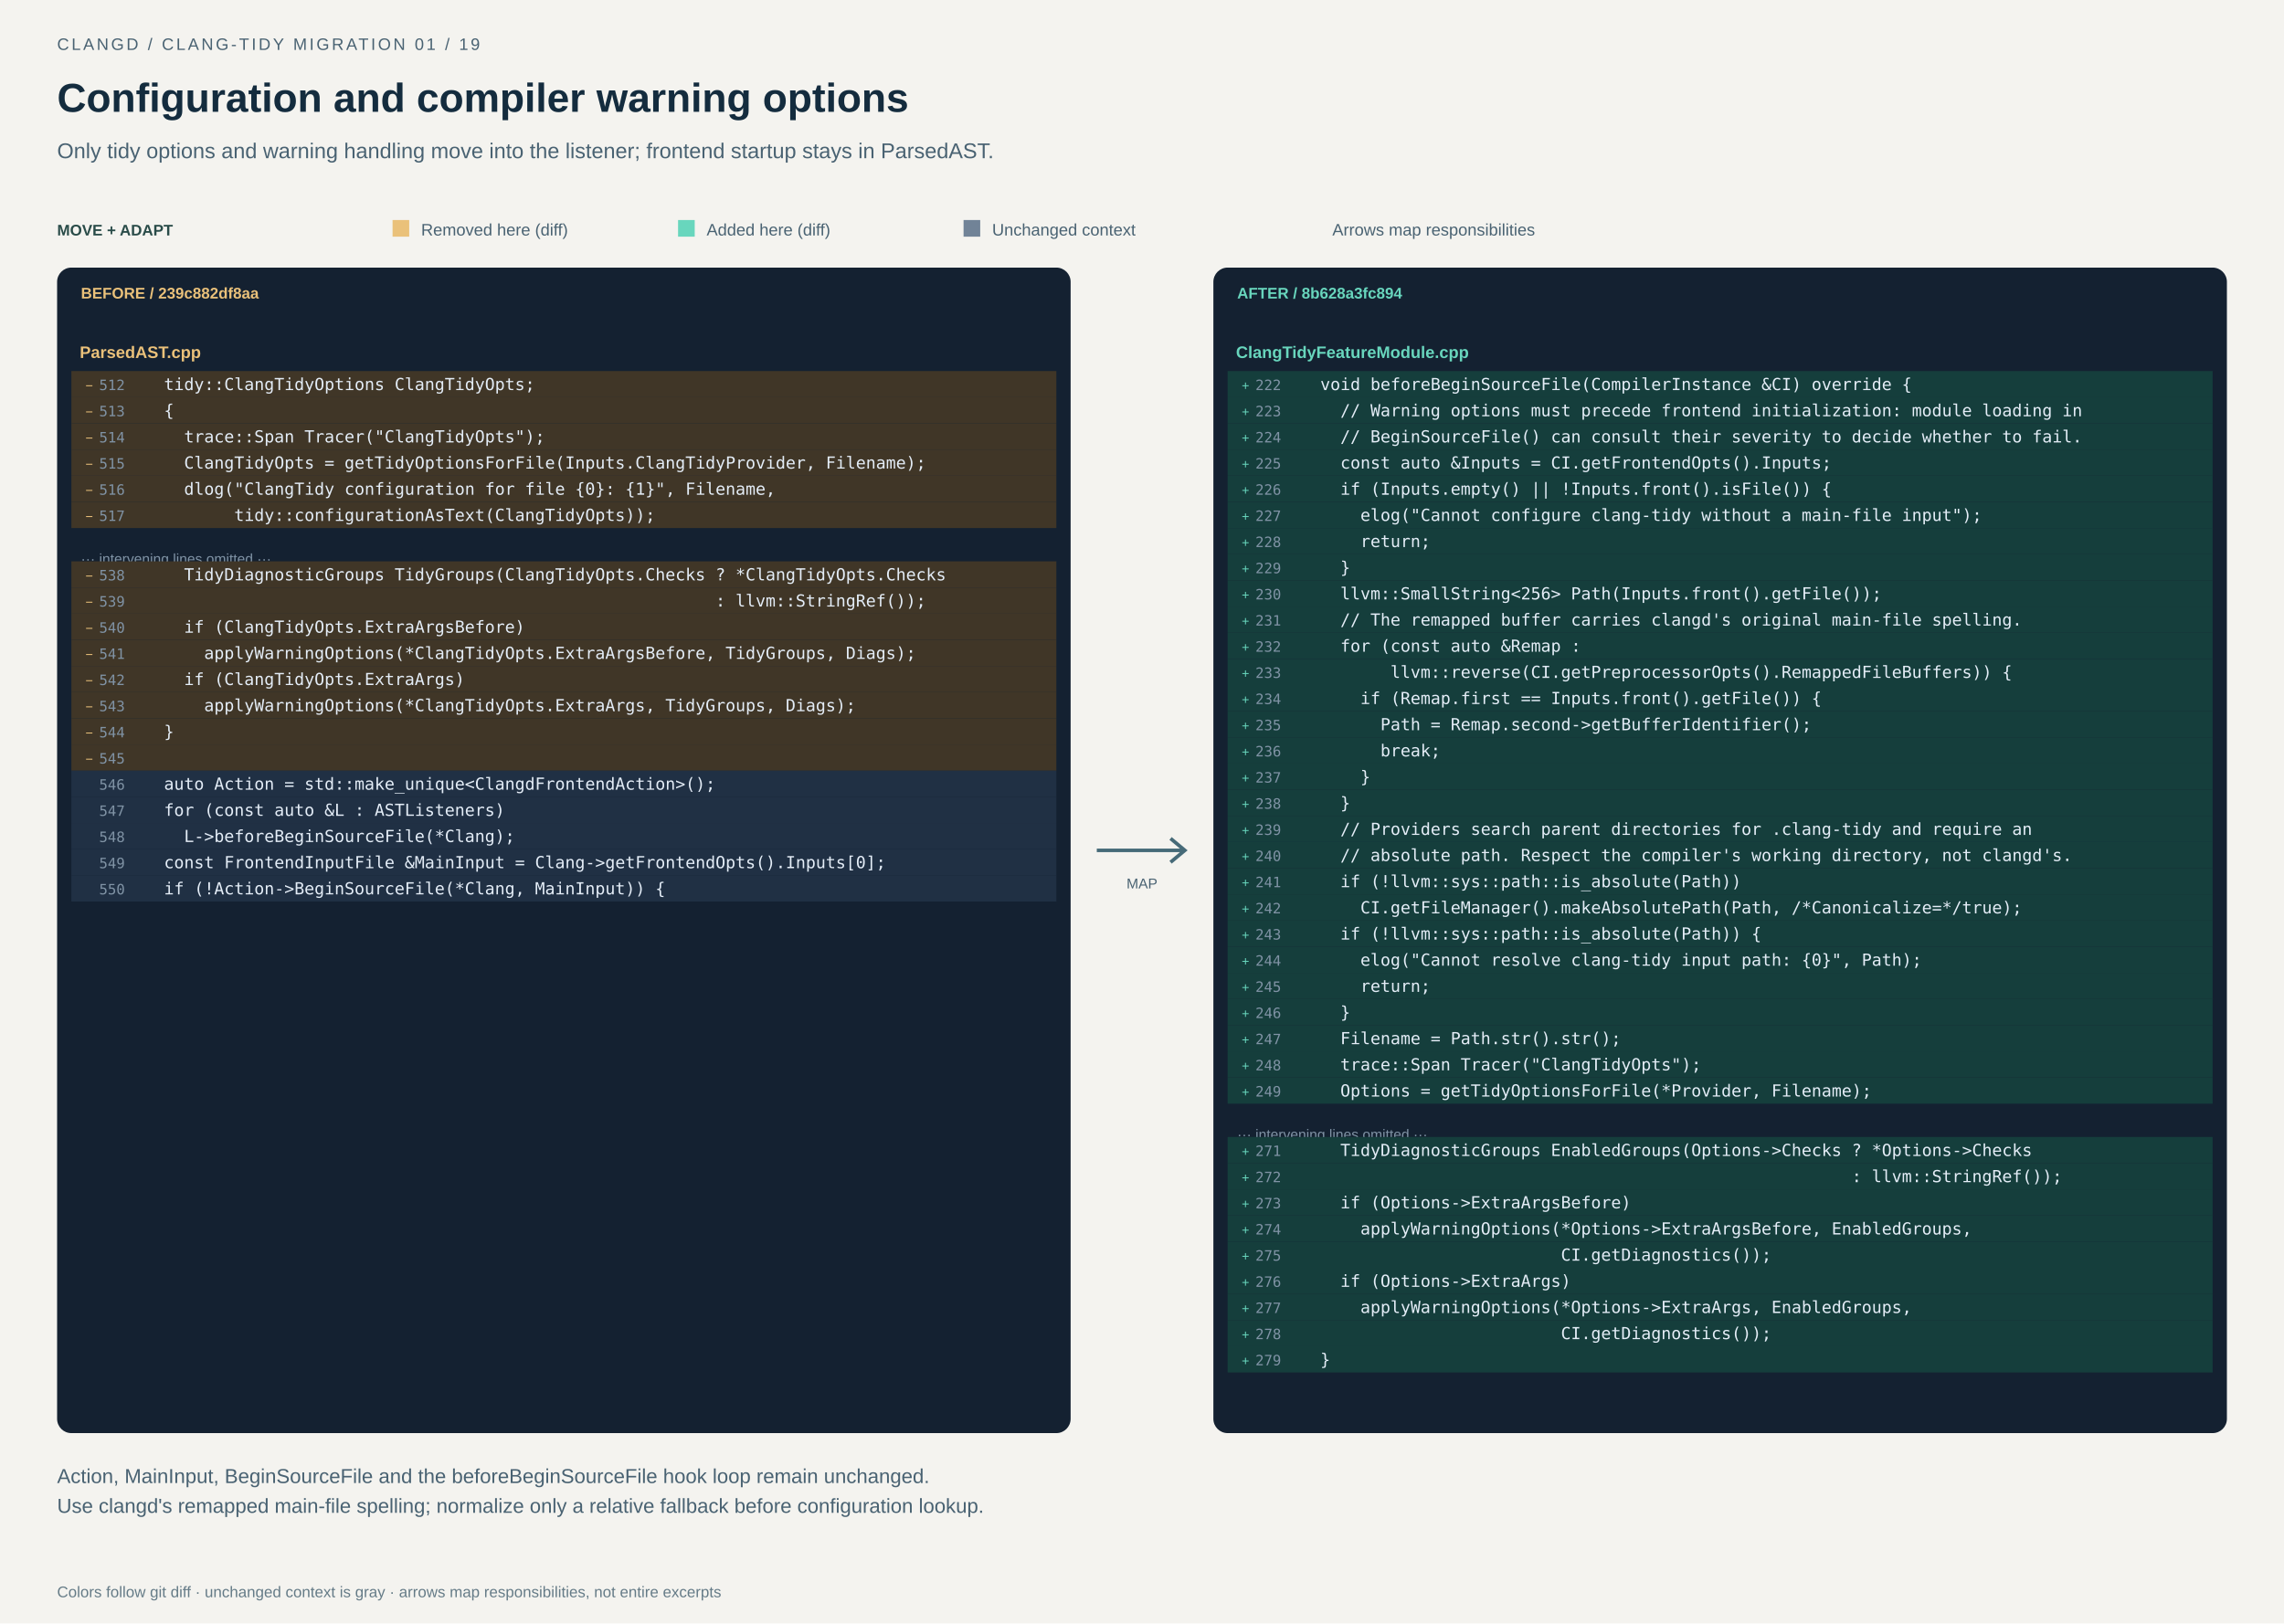
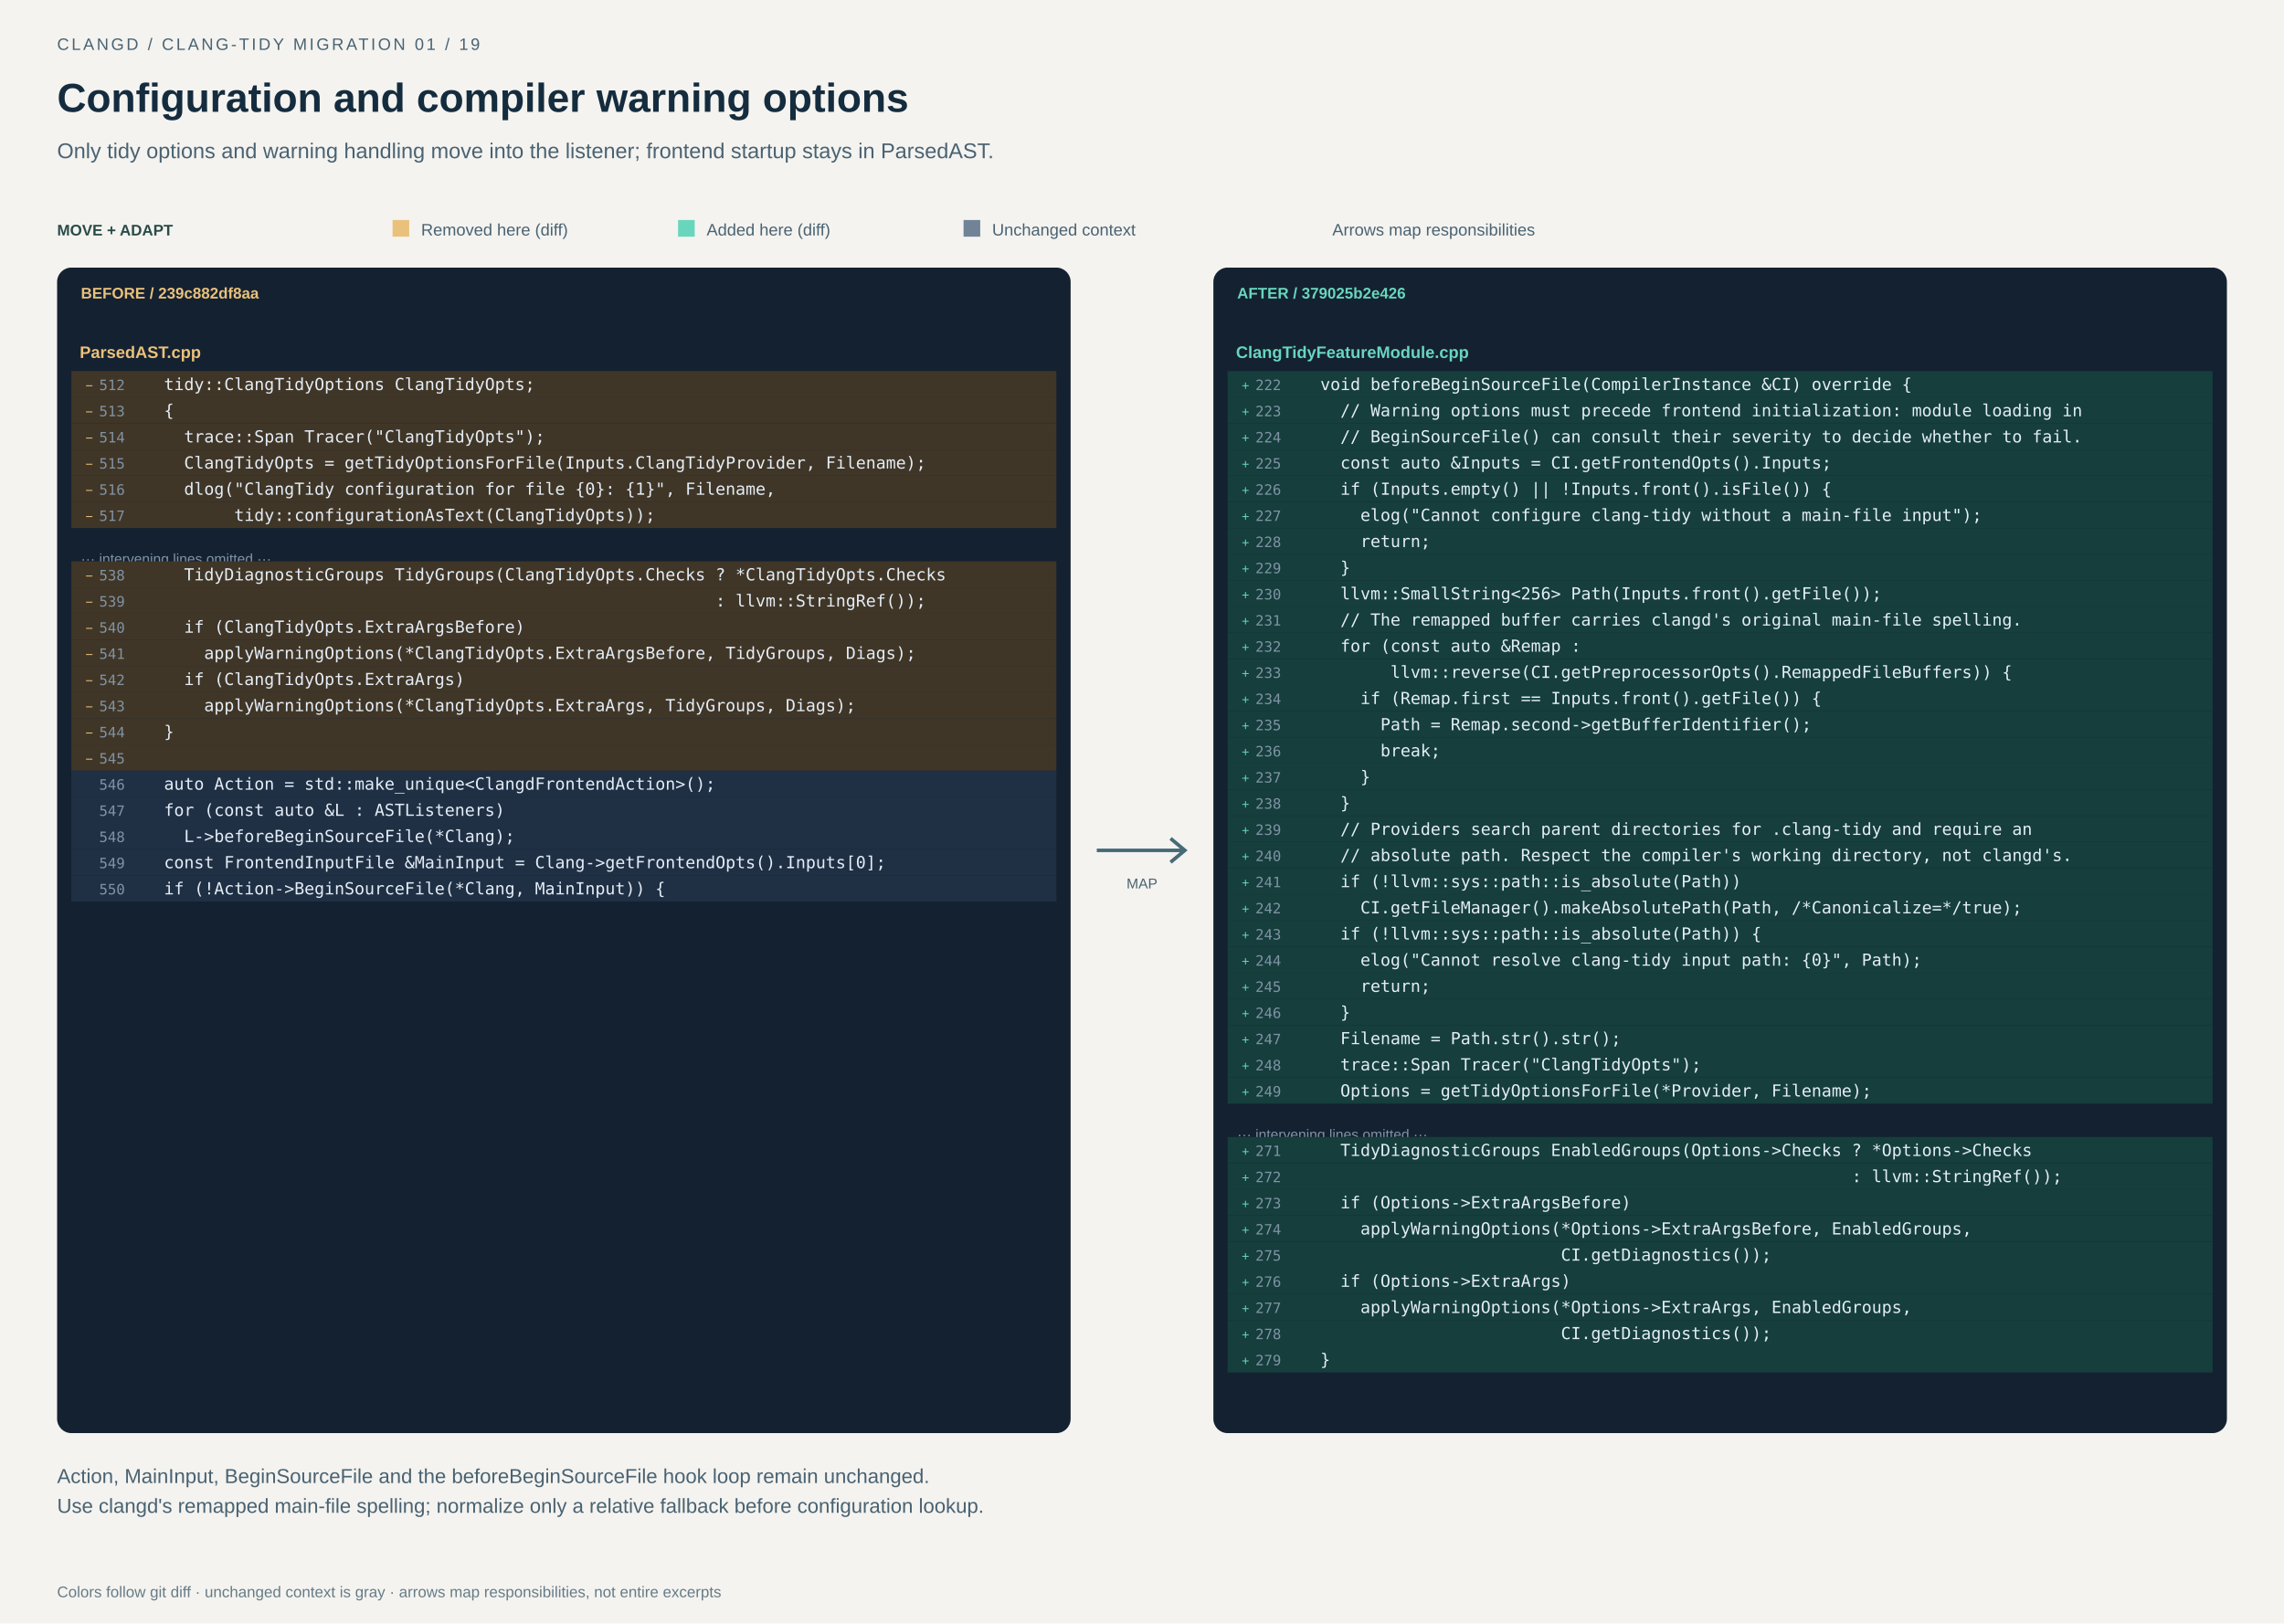
<svg xmlns="http://www.w3.org/2000/svg" width="1920" height="1365" viewBox="0 0 1920 1365">
  <rect width="1920" height="1365" fill="#f4f3ef" />
  <text x="48" y="42" font-family="Arial,Helvetica,sans-serif" font-size="16" fill="#496272" letter-spacing="2" style="font-size:14px">CLANGD / CLANG-TIDY MIGRATION     01 / 19</text>
  <text x="48" y="94" font-family="Arial,Helvetica,sans-serif" font-size="16" fill="#496272" font-weight="700" style="fill:#142c3e;font-size:34px">Configuration and compiler warning options</text>
  <text x="48" y="133" font-family="Arial,Helvetica,sans-serif" font-size="16" fill="#496272" style="font-size:18px">Only tidy options and warning handling move into the listener; frontend startup stays in ParsedAST.</text>
  <text x="48" y="198" font-family="Arial,Helvetica,sans-serif" font-size="16" fill="#496272" font-weight="700" style="fill:#294b48;font-size:13px">MOVE + ADAPT</text>
  <rect x="330" y="185" width="14" height="14" fill="#eac17a" />
  <text x="354" y="198" font-family="Arial,Helvetica,sans-serif" font-size="16" fill="#496272" style="font-size:14px">Removed here (diff)</text>
  <rect x="570" y="185" width="14" height="14" fill="#68d6bd" />
  <text x="594" y="198" font-family="Arial,Helvetica,sans-serif" font-size="16" fill="#496272" style="font-size:14px">Added here (diff)</text>
  <rect x="810" y="185" width="14" height="14" fill="#718397" />
  <text x="834" y="198" font-family="Arial,Helvetica,sans-serif" font-size="16" fill="#496272" style="font-size:14px">Unchanged context</text>
  <text x="1120" y="198" font-family="Arial,Helvetica,sans-serif" font-size="16" fill="#496272" style="font-size:14px">Arrows map responsibilities</text>
  <rect x="48" y="225" width="852" height="980" rx="12" fill="#142131" />
  <text x="68" y="251" font-family="Arial,Helvetica,sans-serif" font-size="16" fill="#496272" style="fill:#eac17a;font-size:13px" font-weight="700">BEFORE / 239c882df8aa</text>
  <a href="https://github.com/ArcsinX/llvm-project/blob/239c882df8aa5e256256843090984ee90b43e835/clang-tools-extra/clangd/ParsedAST.cpp#L512">
    <text x="67" y="301" font-family="Arial,Helvetica,sans-serif" font-size="16" fill="#496272" font-weight="600" style="fill:#eac17a;font-size:14px">ParsedAST.cpp</text>
  </a>
  <rect x="60" y="312" width="828" height="22" fill="#403627" />
  <text x="75" y="328" font-family="Arial,Helvetica,sans-serif" font-size="11" fill="#eac17a" text-anchor="middle">−</text>
  <text x="105" y="328" text-anchor="end" font-family="Menlo,Consolas,monospace" font-size="12" fill="#8093a5">512</text>
  <text x="121" y="328" xml:space="preserve" font-family="Menlo,Consolas,monospace" font-size="14" fill="#e4edf7">  tidy::ClangTidyOptions ClangTidyOpts;</text>
  <rect x="60" y="334" width="828" height="22" fill="#403627" />
  <text x="75" y="350" font-family="Arial,Helvetica,sans-serif" font-size="11" fill="#eac17a" text-anchor="middle">−</text>
  <text x="105" y="350" text-anchor="end" font-family="Menlo,Consolas,monospace" font-size="12" fill="#8093a5">513</text>
  <text x="121" y="350" xml:space="preserve" font-family="Menlo,Consolas,monospace" font-size="14" fill="#e4edf7">  {</text>
  <rect x="60" y="356" width="828" height="22" fill="#403627" />
  <text x="75" y="372" font-family="Arial,Helvetica,sans-serif" font-size="11" fill="#eac17a" text-anchor="middle">−</text>
  <text x="105" y="372" text-anchor="end" font-family="Menlo,Consolas,monospace" font-size="12" fill="#8093a5">514</text>
  <text x="121" y="372" xml:space="preserve" font-family="Menlo,Consolas,monospace" font-size="14" fill="#e4edf7">    trace::Span Tracer("ClangTidyOpts");</text>
  <rect x="60" y="378" width="828" height="22" fill="#403627" />
  <text x="75" y="394" font-family="Arial,Helvetica,sans-serif" font-size="11" fill="#eac17a" text-anchor="middle">−</text>
  <text x="105" y="394" text-anchor="end" font-family="Menlo,Consolas,monospace" font-size="12" fill="#8093a5">515</text>
  <text x="121" y="394" xml:space="preserve" font-family="Menlo,Consolas,monospace" font-size="14" fill="#e4edf7">    ClangTidyOpts = getTidyOptionsForFile(Inputs.ClangTidyProvider, Filename);</text>
  <rect x="60" y="400" width="828" height="22" fill="#403627" />
  <text x="75" y="416" font-family="Arial,Helvetica,sans-serif" font-size="11" fill="#eac17a" text-anchor="middle">−</text>
  <text x="105" y="416" text-anchor="end" font-family="Menlo,Consolas,monospace" font-size="12" fill="#8093a5">516</text>
  <text x="121" y="416" xml:space="preserve" font-family="Menlo,Consolas,monospace" font-size="14" fill="#e4edf7">    dlog("ClangTidy configuration for file {0}: {1}", Filename,</text>
  <rect x="60" y="422" width="828" height="22" fill="#403627" />
  <text x="75" y="438" font-family="Arial,Helvetica,sans-serif" font-size="11" fill="#eac17a" text-anchor="middle">−</text>
  <text x="105" y="438" text-anchor="end" font-family="Menlo,Consolas,monospace" font-size="12" fill="#8093a5">517</text>
  <text x="121" y="438" xml:space="preserve" font-family="Menlo,Consolas,monospace" font-size="14" fill="#e4edf7">         tidy::configurationAsText(ClangTidyOpts));</text>
  <text x="68" y="474" font-family="Arial,Helvetica,sans-serif" font-size="16" fill="#496272" style="fill:#8093a5;font-size:12px">··· intervening lines omitted ···</text>
  <rect x="60" y="472" width="828" height="22" fill="#403627" />
  <text x="75" y="488" font-family="Arial,Helvetica,sans-serif" font-size="11" fill="#eac17a" text-anchor="middle">−</text>
  <text x="105" y="488" text-anchor="end" font-family="Menlo,Consolas,monospace" font-size="12" fill="#8093a5">538</text>
  <text x="121" y="488" xml:space="preserve" font-family="Menlo,Consolas,monospace" font-size="14" fill="#e4edf7">    TidyDiagnosticGroups TidyGroups(ClangTidyOpts.Checks ? *ClangTidyOpts.Checks</text>
  <rect x="60" y="494" width="828" height="22" fill="#403627" />
  <text x="75" y="510" font-family="Arial,Helvetica,sans-serif" font-size="11" fill="#eac17a" text-anchor="middle">−</text>
  <text x="105" y="510" text-anchor="end" font-family="Menlo,Consolas,monospace" font-size="12" fill="#8093a5">539</text>
  <text x="121" y="510" xml:space="preserve" font-family="Menlo,Consolas,monospace" font-size="14" fill="#e4edf7">                                                         : llvm::StringRef());</text>
  <rect x="60" y="516" width="828" height="22" fill="#403627" />
  <text x="75" y="532" font-family="Arial,Helvetica,sans-serif" font-size="11" fill="#eac17a" text-anchor="middle">−</text>
  <text x="105" y="532" text-anchor="end" font-family="Menlo,Consolas,monospace" font-size="12" fill="#8093a5">540</text>
  <text x="121" y="532" xml:space="preserve" font-family="Menlo,Consolas,monospace" font-size="14" fill="#e4edf7">    if (ClangTidyOpts.ExtraArgsBefore)</text>
  <rect x="60" y="538" width="828" height="22" fill="#403627" />
  <text x="75" y="554" font-family="Arial,Helvetica,sans-serif" font-size="11" fill="#eac17a" text-anchor="middle">−</text>
  <text x="105" y="554" text-anchor="end" font-family="Menlo,Consolas,monospace" font-size="12" fill="#8093a5">541</text>
  <text x="121" y="554" xml:space="preserve" font-family="Menlo,Consolas,monospace" font-size="14" fill="#e4edf7">      applyWarningOptions(*ClangTidyOpts.ExtraArgsBefore, TidyGroups, Diags);</text>
  <rect x="60" y="560" width="828" height="22" fill="#403627" />
  <text x="75" y="576" font-family="Arial,Helvetica,sans-serif" font-size="11" fill="#eac17a" text-anchor="middle">−</text>
  <text x="105" y="576" text-anchor="end" font-family="Menlo,Consolas,monospace" font-size="12" fill="#8093a5">542</text>
  <text x="121" y="576" xml:space="preserve" font-family="Menlo,Consolas,monospace" font-size="14" fill="#e4edf7">    if (ClangTidyOpts.ExtraArgs)</text>
  <rect x="60" y="582" width="828" height="22" fill="#403627" />
  <text x="75" y="598" font-family="Arial,Helvetica,sans-serif" font-size="11" fill="#eac17a" text-anchor="middle">−</text>
  <text x="105" y="598" text-anchor="end" font-family="Menlo,Consolas,monospace" font-size="12" fill="#8093a5">543</text>
  <text x="121" y="598" xml:space="preserve" font-family="Menlo,Consolas,monospace" font-size="14" fill="#e4edf7">      applyWarningOptions(*ClangTidyOpts.ExtraArgs, TidyGroups, Diags);</text>
  <rect x="60" y="604" width="828" height="22" fill="#403627" />
  <text x="75" y="620" font-family="Arial,Helvetica,sans-serif" font-size="11" fill="#eac17a" text-anchor="middle">−</text>
  <text x="105" y="620" text-anchor="end" font-family="Menlo,Consolas,monospace" font-size="12" fill="#8093a5">544</text>
  <text x="121" y="620" xml:space="preserve" font-family="Menlo,Consolas,monospace" font-size="14" fill="#e4edf7">  }</text>
  <rect x="60" y="626" width="828" height="22" fill="#403627" />
  <text x="75" y="642" font-family="Arial,Helvetica,sans-serif" font-size="11" fill="#eac17a" text-anchor="middle">−</text>
  <text x="105" y="642" text-anchor="end" font-family="Menlo,Consolas,monospace" font-size="12" fill="#8093a5">545</text>
  <text x="121" y="642" xml:space="preserve" font-family="Menlo,Consolas,monospace" font-size="14" fill="#e4edf7" />
  <rect x="60" y="648" width="828" height="22" fill="#203044" />
  <text x="105" y="664" text-anchor="end" font-family="Menlo,Consolas,monospace" font-size="12" fill="#8093a5">546</text>
  <text x="121" y="664" xml:space="preserve" font-family="Menlo,Consolas,monospace" font-size="14" fill="#e4edf7">  auto Action = std::make_unique&lt;ClangdFrontendAction&gt;();</text>
  <rect x="60" y="670" width="828" height="22" fill="#203044" />
  <text x="105" y="686" text-anchor="end" font-family="Menlo,Consolas,monospace" font-size="12" fill="#8093a5">547</text>
  <text x="121" y="686" xml:space="preserve" font-family="Menlo,Consolas,monospace" font-size="14" fill="#e4edf7">  for (const auto &amp;L : ASTListeners)</text>
  <rect x="60" y="692" width="828" height="22" fill="#203044" />
  <text x="105" y="708" text-anchor="end" font-family="Menlo,Consolas,monospace" font-size="12" fill="#8093a5">548</text>
  <text x="121" y="708" xml:space="preserve" font-family="Menlo,Consolas,monospace" font-size="14" fill="#e4edf7">    L-&gt;beforeBeginSourceFile(*Clang);</text>
  <rect x="60" y="714" width="828" height="22" fill="#203044" />
  <text x="105" y="730" text-anchor="end" font-family="Menlo,Consolas,monospace" font-size="12" fill="#8093a5">549</text>
  <text x="121" y="730" xml:space="preserve" font-family="Menlo,Consolas,monospace" font-size="14" fill="#e4edf7">  const FrontendInputFile &amp;MainInput = Clang-&gt;getFrontendOpts().Inputs[0];</text>
  <rect x="60" y="736" width="828" height="22" fill="#203044" />
  <text x="105" y="752" text-anchor="end" font-family="Menlo,Consolas,monospace" font-size="12" fill="#8093a5">550</text>
  <text x="121" y="752" xml:space="preserve" font-family="Menlo,Consolas,monospace" font-size="14" fill="#e4edf7">  if (!Action-&gt;BeginSourceFile(*Clang, MainInput)) {</text>
  <rect x="1020" y="225" width="852" height="980" rx="12" fill="#142131" />
-   <text x="1040" y="251" font-family="Arial,Helvetica,sans-serif" font-size="16" fill="#496272" style="fill:#68d6bd;font-size:13px" font-weight="700">AFTER / 8b628a3fc894</text>
-   <a href="https://github.com/ArcsinX/llvm-project/blob/8b628a3fc894a6b67b3d2c5d9fb6acdb73993a62/clang-tools-extra/clangd/ClangTidyFeatureModule.cpp#L222">
+   <text x="1040" y="251" font-family="Arial,Helvetica,sans-serif" font-size="16" fill="#496272" style="fill:#68d6bd;font-size:13px" font-weight="700">AFTER / 379025b2e426</text>
+   <a href="https://github.com/ArcsinX/llvm-project/blob/379025b2e426594be031e6007c2cff9d84942079/clang-tools-extra/clangd/ClangTidyFeatureModule.cpp#L222">
    <text x="1039" y="301" font-family="Arial,Helvetica,sans-serif" font-size="16" fill="#496272" font-weight="600" style="fill:#68d6bd;font-size:14px">ClangTidyFeatureModule.cpp</text>
  </a>
  <rect x="1032" y="312" width="828" height="22" fill="#153e3c" />
  <text x="1047" y="328" font-family="Arial,Helvetica,sans-serif" font-size="11" fill="#68d6bd" text-anchor="middle">+</text>
  <text x="1077" y="328" text-anchor="end" font-family="Menlo,Consolas,monospace" font-size="12" fill="#8093a5">222</text>
  <text x="1093" y="328" xml:space="preserve" font-family="Menlo,Consolas,monospace" font-size="14" fill="#e4edf7">  void beforeBeginSourceFile(CompilerInstance &amp;CI) override {</text>
  <rect x="1032" y="334" width="828" height="22" fill="#153e3c" />
  <text x="1047" y="350" font-family="Arial,Helvetica,sans-serif" font-size="11" fill="#68d6bd" text-anchor="middle">+</text>
  <text x="1077" y="350" text-anchor="end" font-family="Menlo,Consolas,monospace" font-size="12" fill="#8093a5">223</text>
  <text x="1093" y="350" xml:space="preserve" font-family="Menlo,Consolas,monospace" font-size="14" fill="#e4edf7">    // Warning options must precede frontend initialization: module loading in</text>
  <rect x="1032" y="356" width="828" height="22" fill="#153e3c" />
  <text x="1047" y="372" font-family="Arial,Helvetica,sans-serif" font-size="11" fill="#68d6bd" text-anchor="middle">+</text>
  <text x="1077" y="372" text-anchor="end" font-family="Menlo,Consolas,monospace" font-size="12" fill="#8093a5">224</text>
  <text x="1093" y="372" xml:space="preserve" font-family="Menlo,Consolas,monospace" font-size="14" fill="#e4edf7">    // BeginSourceFile() can consult their severity to decide whether to fail.</text>
  <rect x="1032" y="378" width="828" height="22" fill="#153e3c" />
  <text x="1047" y="394" font-family="Arial,Helvetica,sans-serif" font-size="11" fill="#68d6bd" text-anchor="middle">+</text>
  <text x="1077" y="394" text-anchor="end" font-family="Menlo,Consolas,monospace" font-size="12" fill="#8093a5">225</text>
  <text x="1093" y="394" xml:space="preserve" font-family="Menlo,Consolas,monospace" font-size="14" fill="#e4edf7">    const auto &amp;Inputs = CI.getFrontendOpts().Inputs;</text>
  <rect x="1032" y="400" width="828" height="22" fill="#153e3c" />
  <text x="1047" y="416" font-family="Arial,Helvetica,sans-serif" font-size="11" fill="#68d6bd" text-anchor="middle">+</text>
  <text x="1077" y="416" text-anchor="end" font-family="Menlo,Consolas,monospace" font-size="12" fill="#8093a5">226</text>
  <text x="1093" y="416" xml:space="preserve" font-family="Menlo,Consolas,monospace" font-size="14" fill="#e4edf7">    if (Inputs.empty() || !Inputs.front().isFile()) {</text>
  <rect x="1032" y="422" width="828" height="22" fill="#153e3c" />
  <text x="1047" y="438" font-family="Arial,Helvetica,sans-serif" font-size="11" fill="#68d6bd" text-anchor="middle">+</text>
  <text x="1077" y="438" text-anchor="end" font-family="Menlo,Consolas,monospace" font-size="12" fill="#8093a5">227</text>
  <text x="1093" y="438" xml:space="preserve" font-family="Menlo,Consolas,monospace" font-size="14" fill="#e4edf7">      elog("Cannot configure clang-tidy without a main-file input");</text>
  <rect x="1032" y="444" width="828" height="22" fill="#153e3c" />
  <text x="1047" y="460" font-family="Arial,Helvetica,sans-serif" font-size="11" fill="#68d6bd" text-anchor="middle">+</text>
  <text x="1077" y="460" text-anchor="end" font-family="Menlo,Consolas,monospace" font-size="12" fill="#8093a5">228</text>
  <text x="1093" y="460" xml:space="preserve" font-family="Menlo,Consolas,monospace" font-size="14" fill="#e4edf7">      return;</text>
  <rect x="1032" y="466" width="828" height="22" fill="#153e3c" />
  <text x="1047" y="482" font-family="Arial,Helvetica,sans-serif" font-size="11" fill="#68d6bd" text-anchor="middle">+</text>
  <text x="1077" y="482" text-anchor="end" font-family="Menlo,Consolas,monospace" font-size="12" fill="#8093a5">229</text>
  <text x="1093" y="482" xml:space="preserve" font-family="Menlo,Consolas,monospace" font-size="14" fill="#e4edf7">    }</text>
  <rect x="1032" y="488" width="828" height="22" fill="#153e3c" />
  <text x="1047" y="504" font-family="Arial,Helvetica,sans-serif" font-size="11" fill="#68d6bd" text-anchor="middle">+</text>
  <text x="1077" y="504" text-anchor="end" font-family="Menlo,Consolas,monospace" font-size="12" fill="#8093a5">230</text>
  <text x="1093" y="504" xml:space="preserve" font-family="Menlo,Consolas,monospace" font-size="14" fill="#e4edf7">    llvm::SmallString&lt;256&gt; Path(Inputs.front().getFile());</text>
  <rect x="1032" y="510" width="828" height="22" fill="#153e3c" />
  <text x="1047" y="526" font-family="Arial,Helvetica,sans-serif" font-size="11" fill="#68d6bd" text-anchor="middle">+</text>
  <text x="1077" y="526" text-anchor="end" font-family="Menlo,Consolas,monospace" font-size="12" fill="#8093a5">231</text>
  <text x="1093" y="526" xml:space="preserve" font-family="Menlo,Consolas,monospace" font-size="14" fill="#e4edf7">    // The remapped buffer carries clangd's original main-file spelling.</text>
  <rect x="1032" y="532" width="828" height="22" fill="#153e3c" />
  <text x="1047" y="548" font-family="Arial,Helvetica,sans-serif" font-size="11" fill="#68d6bd" text-anchor="middle">+</text>
  <text x="1077" y="548" text-anchor="end" font-family="Menlo,Consolas,monospace" font-size="12" fill="#8093a5">232</text>
  <text x="1093" y="548" xml:space="preserve" font-family="Menlo,Consolas,monospace" font-size="14" fill="#e4edf7">    for (const auto &amp;Remap :</text>
  <rect x="1032" y="554" width="828" height="22" fill="#153e3c" />
  <text x="1047" y="570" font-family="Arial,Helvetica,sans-serif" font-size="11" fill="#68d6bd" text-anchor="middle">+</text>
  <text x="1077" y="570" text-anchor="end" font-family="Menlo,Consolas,monospace" font-size="12" fill="#8093a5">233</text>
  <text x="1093" y="570" xml:space="preserve" font-family="Menlo,Consolas,monospace" font-size="14" fill="#e4edf7">         llvm::reverse(CI.getPreprocessorOpts().RemappedFileBuffers)) {</text>
  <rect x="1032" y="576" width="828" height="22" fill="#153e3c" />
  <text x="1047" y="592" font-family="Arial,Helvetica,sans-serif" font-size="11" fill="#68d6bd" text-anchor="middle">+</text>
  <text x="1077" y="592" text-anchor="end" font-family="Menlo,Consolas,monospace" font-size="12" fill="#8093a5">234</text>
  <text x="1093" y="592" xml:space="preserve" font-family="Menlo,Consolas,monospace" font-size="14" fill="#e4edf7">      if (Remap.first == Inputs.front().getFile()) {</text>
  <rect x="1032" y="598" width="828" height="22" fill="#153e3c" />
  <text x="1047" y="614" font-family="Arial,Helvetica,sans-serif" font-size="11" fill="#68d6bd" text-anchor="middle">+</text>
  <text x="1077" y="614" text-anchor="end" font-family="Menlo,Consolas,monospace" font-size="12" fill="#8093a5">235</text>
  <text x="1093" y="614" xml:space="preserve" font-family="Menlo,Consolas,monospace" font-size="14" fill="#e4edf7">        Path = Remap.second-&gt;getBufferIdentifier();</text>
  <rect x="1032" y="620" width="828" height="22" fill="#153e3c" />
  <text x="1047" y="636" font-family="Arial,Helvetica,sans-serif" font-size="11" fill="#68d6bd" text-anchor="middle">+</text>
  <text x="1077" y="636" text-anchor="end" font-family="Menlo,Consolas,monospace" font-size="12" fill="#8093a5">236</text>
  <text x="1093" y="636" xml:space="preserve" font-family="Menlo,Consolas,monospace" font-size="14" fill="#e4edf7">        break;</text>
  <rect x="1032" y="642" width="828" height="22" fill="#153e3c" />
  <text x="1047" y="658" font-family="Arial,Helvetica,sans-serif" font-size="11" fill="#68d6bd" text-anchor="middle">+</text>
  <text x="1077" y="658" text-anchor="end" font-family="Menlo,Consolas,monospace" font-size="12" fill="#8093a5">237</text>
  <text x="1093" y="658" xml:space="preserve" font-family="Menlo,Consolas,monospace" font-size="14" fill="#e4edf7">      }</text>
  <rect x="1032" y="664" width="828" height="22" fill="#153e3c" />
  <text x="1047" y="680" font-family="Arial,Helvetica,sans-serif" font-size="11" fill="#68d6bd" text-anchor="middle">+</text>
  <text x="1077" y="680" text-anchor="end" font-family="Menlo,Consolas,monospace" font-size="12" fill="#8093a5">238</text>
  <text x="1093" y="680" xml:space="preserve" font-family="Menlo,Consolas,monospace" font-size="14" fill="#e4edf7">    }</text>
  <rect x="1032" y="686" width="828" height="22" fill="#153e3c" />
  <text x="1047" y="702" font-family="Arial,Helvetica,sans-serif" font-size="11" fill="#68d6bd" text-anchor="middle">+</text>
  <text x="1077" y="702" text-anchor="end" font-family="Menlo,Consolas,monospace" font-size="12" fill="#8093a5">239</text>
  <text x="1093" y="702" xml:space="preserve" font-family="Menlo,Consolas,monospace" font-size="14" fill="#e4edf7">    // Providers search parent directories for .clang-tidy and require an</text>
  <rect x="1032" y="708" width="828" height="22" fill="#153e3c" />
  <text x="1047" y="724" font-family="Arial,Helvetica,sans-serif" font-size="11" fill="#68d6bd" text-anchor="middle">+</text>
  <text x="1077" y="724" text-anchor="end" font-family="Menlo,Consolas,monospace" font-size="12" fill="#8093a5">240</text>
  <text x="1093" y="724" xml:space="preserve" font-family="Menlo,Consolas,monospace" font-size="14" fill="#e4edf7">    // absolute path. Respect the compiler's working directory, not clangd's.</text>
  <rect x="1032" y="730" width="828" height="22" fill="#153e3c" />
  <text x="1047" y="746" font-family="Arial,Helvetica,sans-serif" font-size="11" fill="#68d6bd" text-anchor="middle">+</text>
  <text x="1077" y="746" text-anchor="end" font-family="Menlo,Consolas,monospace" font-size="12" fill="#8093a5">241</text>
  <text x="1093" y="746" xml:space="preserve" font-family="Menlo,Consolas,monospace" font-size="14" fill="#e4edf7">    if (!llvm::sys::path::is_absolute(Path))</text>
  <rect x="1032" y="752" width="828" height="22" fill="#153e3c" />
  <text x="1047" y="768" font-family="Arial,Helvetica,sans-serif" font-size="11" fill="#68d6bd" text-anchor="middle">+</text>
  <text x="1077" y="768" text-anchor="end" font-family="Menlo,Consolas,monospace" font-size="12" fill="#8093a5">242</text>
  <text x="1093" y="768" xml:space="preserve" font-family="Menlo,Consolas,monospace" font-size="14" fill="#e4edf7">      CI.getFileManager().makeAbsolutePath(Path, /*Canonicalize=*/true);</text>
  <rect x="1032" y="774" width="828" height="22" fill="#153e3c" />
  <text x="1047" y="790" font-family="Arial,Helvetica,sans-serif" font-size="11" fill="#68d6bd" text-anchor="middle">+</text>
  <text x="1077" y="790" text-anchor="end" font-family="Menlo,Consolas,monospace" font-size="12" fill="#8093a5">243</text>
  <text x="1093" y="790" xml:space="preserve" font-family="Menlo,Consolas,monospace" font-size="14" fill="#e4edf7">    if (!llvm::sys::path::is_absolute(Path)) {</text>
  <rect x="1032" y="796" width="828" height="22" fill="#153e3c" />
  <text x="1047" y="812" font-family="Arial,Helvetica,sans-serif" font-size="11" fill="#68d6bd" text-anchor="middle">+</text>
  <text x="1077" y="812" text-anchor="end" font-family="Menlo,Consolas,monospace" font-size="12" fill="#8093a5">244</text>
  <text x="1093" y="812" xml:space="preserve" font-family="Menlo,Consolas,monospace" font-size="14" fill="#e4edf7">      elog("Cannot resolve clang-tidy input path: {0}", Path);</text>
  <rect x="1032" y="818" width="828" height="22" fill="#153e3c" />
  <text x="1047" y="834" font-family="Arial,Helvetica,sans-serif" font-size="11" fill="#68d6bd" text-anchor="middle">+</text>
  <text x="1077" y="834" text-anchor="end" font-family="Menlo,Consolas,monospace" font-size="12" fill="#8093a5">245</text>
  <text x="1093" y="834" xml:space="preserve" font-family="Menlo,Consolas,monospace" font-size="14" fill="#e4edf7">      return;</text>
  <rect x="1032" y="840" width="828" height="22" fill="#153e3c" />
  <text x="1047" y="856" font-family="Arial,Helvetica,sans-serif" font-size="11" fill="#68d6bd" text-anchor="middle">+</text>
  <text x="1077" y="856" text-anchor="end" font-family="Menlo,Consolas,monospace" font-size="12" fill="#8093a5">246</text>
  <text x="1093" y="856" xml:space="preserve" font-family="Menlo,Consolas,monospace" font-size="14" fill="#e4edf7">    }</text>
  <rect x="1032" y="862" width="828" height="22" fill="#153e3c" />
  <text x="1047" y="878" font-family="Arial,Helvetica,sans-serif" font-size="11" fill="#68d6bd" text-anchor="middle">+</text>
  <text x="1077" y="878" text-anchor="end" font-family="Menlo,Consolas,monospace" font-size="12" fill="#8093a5">247</text>
  <text x="1093" y="878" xml:space="preserve" font-family="Menlo,Consolas,monospace" font-size="14" fill="#e4edf7">    Filename = Path.str().str();</text>
  <rect x="1032" y="884" width="828" height="22" fill="#153e3c" />
  <text x="1047" y="900" font-family="Arial,Helvetica,sans-serif" font-size="11" fill="#68d6bd" text-anchor="middle">+</text>
  <text x="1077" y="900" text-anchor="end" font-family="Menlo,Consolas,monospace" font-size="12" fill="#8093a5">248</text>
  <text x="1093" y="900" xml:space="preserve" font-family="Menlo,Consolas,monospace" font-size="14" fill="#e4edf7">    trace::Span Tracer("ClangTidyOpts");</text>
  <rect x="1032" y="906" width="828" height="22" fill="#153e3c" />
  <text x="1047" y="922" font-family="Arial,Helvetica,sans-serif" font-size="11" fill="#68d6bd" text-anchor="middle">+</text>
  <text x="1077" y="922" text-anchor="end" font-family="Menlo,Consolas,monospace" font-size="12" fill="#8093a5">249</text>
  <text x="1093" y="922" xml:space="preserve" font-family="Menlo,Consolas,monospace" font-size="14" fill="#e4edf7">    Options = getTidyOptionsForFile(*Provider, Filename);</text>
  <text x="1040" y="958" font-family="Arial,Helvetica,sans-serif" font-size="16" fill="#496272" style="fill:#8093a5;font-size:12px">··· intervening lines omitted ···</text>
  <rect x="1032" y="956" width="828" height="22" fill="#153e3c" />
  <text x="1047" y="972" font-family="Arial,Helvetica,sans-serif" font-size="11" fill="#68d6bd" text-anchor="middle">+</text>
  <text x="1077" y="972" text-anchor="end" font-family="Menlo,Consolas,monospace" font-size="12" fill="#8093a5">271</text>
  <text x="1093" y="972" xml:space="preserve" font-family="Menlo,Consolas,monospace" font-size="14" fill="#e4edf7">    TidyDiagnosticGroups EnabledGroups(Options-&gt;Checks ? *Options-&gt;Checks</text>
  <rect x="1032" y="978" width="828" height="22" fill="#153e3c" />
  <text x="1047" y="994" font-family="Arial,Helvetica,sans-serif" font-size="11" fill="#68d6bd" text-anchor="middle">+</text>
  <text x="1077" y="994" text-anchor="end" font-family="Menlo,Consolas,monospace" font-size="12" fill="#8093a5">272</text>
  <text x="1093" y="994" xml:space="preserve" font-family="Menlo,Consolas,monospace" font-size="14" fill="#e4edf7">                                                       : llvm::StringRef());</text>
  <rect x="1032" y="1000" width="828" height="22" fill="#153e3c" />
  <text x="1047" y="1016" font-family="Arial,Helvetica,sans-serif" font-size="11" fill="#68d6bd" text-anchor="middle">+</text>
  <text x="1077" y="1016" text-anchor="end" font-family="Menlo,Consolas,monospace" font-size="12" fill="#8093a5">273</text>
  <text x="1093" y="1016" xml:space="preserve" font-family="Menlo,Consolas,monospace" font-size="14" fill="#e4edf7">    if (Options-&gt;ExtraArgsBefore)</text>
  <rect x="1032" y="1022" width="828" height="22" fill="#153e3c" />
  <text x="1047" y="1038" font-family="Arial,Helvetica,sans-serif" font-size="11" fill="#68d6bd" text-anchor="middle">+</text>
  <text x="1077" y="1038" text-anchor="end" font-family="Menlo,Consolas,monospace" font-size="12" fill="#8093a5">274</text>
  <text x="1093" y="1038" xml:space="preserve" font-family="Menlo,Consolas,monospace" font-size="14" fill="#e4edf7">      applyWarningOptions(*Options-&gt;ExtraArgsBefore, EnabledGroups,</text>
  <rect x="1032" y="1044" width="828" height="22" fill="#153e3c" />
  <text x="1047" y="1060" font-family="Arial,Helvetica,sans-serif" font-size="11" fill="#68d6bd" text-anchor="middle">+</text>
  <text x="1077" y="1060" text-anchor="end" font-family="Menlo,Consolas,monospace" font-size="12" fill="#8093a5">275</text>
  <text x="1093" y="1060" xml:space="preserve" font-family="Menlo,Consolas,monospace" font-size="14" fill="#e4edf7">                          CI.getDiagnostics());</text>
  <rect x="1032" y="1066" width="828" height="22" fill="#153e3c" />
  <text x="1047" y="1082" font-family="Arial,Helvetica,sans-serif" font-size="11" fill="#68d6bd" text-anchor="middle">+</text>
  <text x="1077" y="1082" text-anchor="end" font-family="Menlo,Consolas,monospace" font-size="12" fill="#8093a5">276</text>
  <text x="1093" y="1082" xml:space="preserve" font-family="Menlo,Consolas,monospace" font-size="14" fill="#e4edf7">    if (Options-&gt;ExtraArgs)</text>
  <rect x="1032" y="1088" width="828" height="22" fill="#153e3c" />
  <text x="1047" y="1104" font-family="Arial,Helvetica,sans-serif" font-size="11" fill="#68d6bd" text-anchor="middle">+</text>
  <text x="1077" y="1104" text-anchor="end" font-family="Menlo,Consolas,monospace" font-size="12" fill="#8093a5">277</text>
  <text x="1093" y="1104" xml:space="preserve" font-family="Menlo,Consolas,monospace" font-size="14" fill="#e4edf7">      applyWarningOptions(*Options-&gt;ExtraArgs, EnabledGroups,</text>
  <rect x="1032" y="1110" width="828" height="22" fill="#153e3c" />
  <text x="1047" y="1126" font-family="Arial,Helvetica,sans-serif" font-size="11" fill="#68d6bd" text-anchor="middle">+</text>
  <text x="1077" y="1126" text-anchor="end" font-family="Menlo,Consolas,monospace" font-size="12" fill="#8093a5">278</text>
  <text x="1093" y="1126" xml:space="preserve" font-family="Menlo,Consolas,monospace" font-size="14" fill="#e4edf7">                          CI.getDiagnostics());</text>
  <rect x="1032" y="1132" width="828" height="22" fill="#153e3c" />
  <text x="1047" y="1148" font-family="Arial,Helvetica,sans-serif" font-size="11" fill="#68d6bd" text-anchor="middle">+</text>
  <text x="1077" y="1148" text-anchor="end" font-family="Menlo,Consolas,monospace" font-size="12" fill="#8093a5">279</text>
  <text x="1093" y="1148" xml:space="preserve" font-family="Menlo,Consolas,monospace" font-size="14" fill="#e4edf7">  }</text>
  <path d="M 922 715 H 996 M 984 705 L 996 715 L 984 725" fill="none" stroke="#466a78" stroke-width="3" />
  <text x="960" y="747" font-family="Arial,Helvetica,sans-serif" font-size="16" fill="#496272" text-anchor="middle" style="font-size:12px">MAP</text>
  <text x="48" y="1247" font-family="Arial,Helvetica,sans-serif" font-size="16" fill="#496272" style="font-size:17px">Action, MainInput, BeginSourceFile and the beforeBeginSourceFile hook loop remain unchanged.</text>
  <text x="48" y="1272" font-family="Arial,Helvetica,sans-serif" font-size="16" fill="#496272" style="font-size:17px">Use clangd's remapped main-file spelling; normalize only a relative fallback before configuration lookup.</text>
  <text x="48" y="1343" font-family="Arial,Helvetica,sans-serif" font-size="16" fill="#496272" style="font-size:13px;fill:#657b87">Colors follow git diff · unchanged context is gray · arrows map responsibilities, not entire excerpts</text>
</svg>
